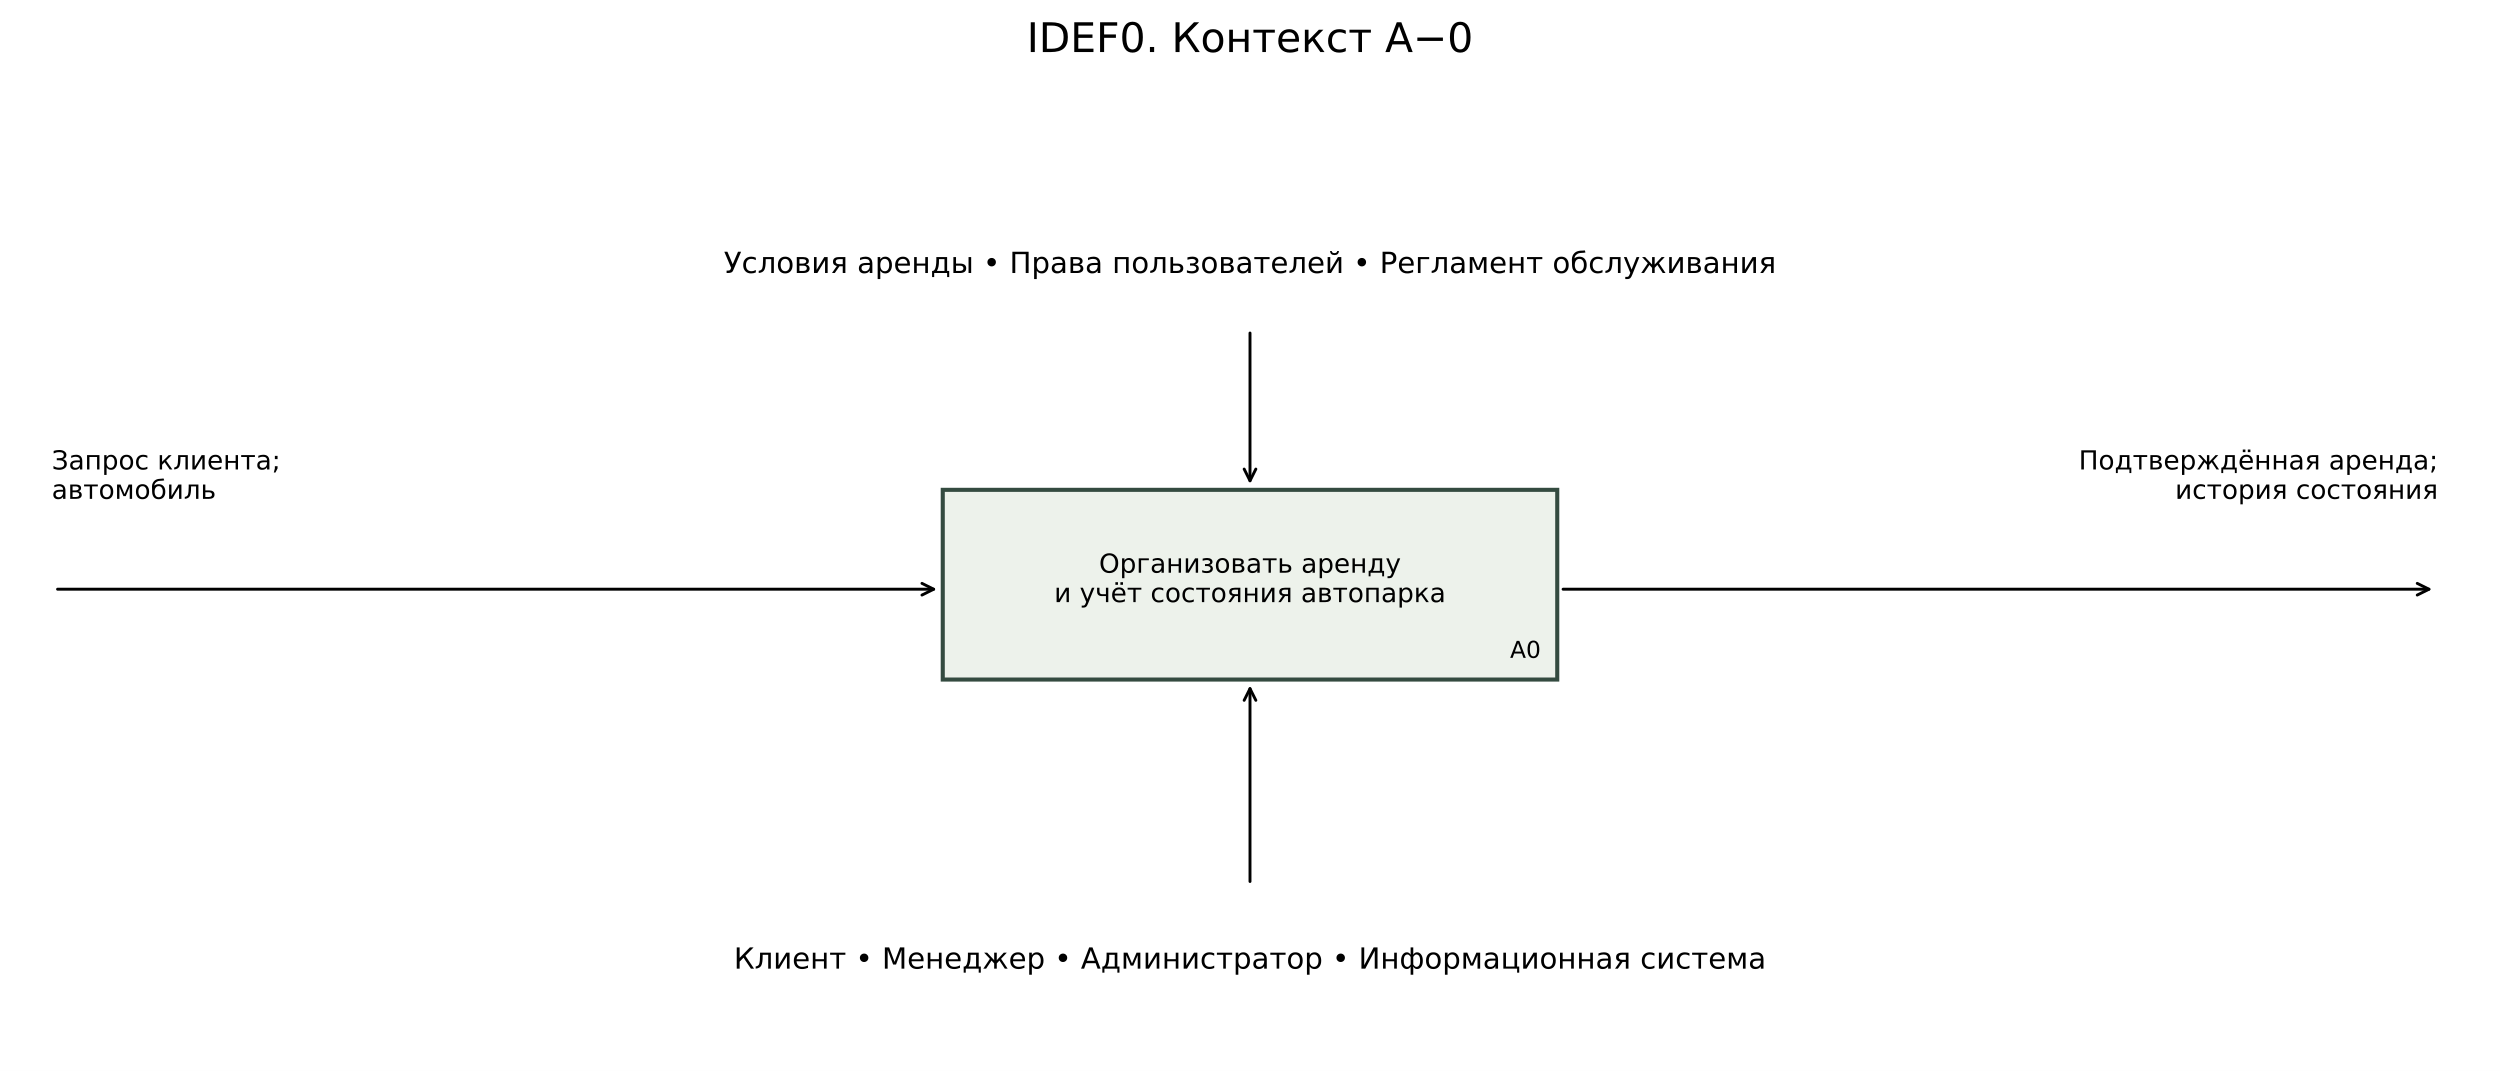
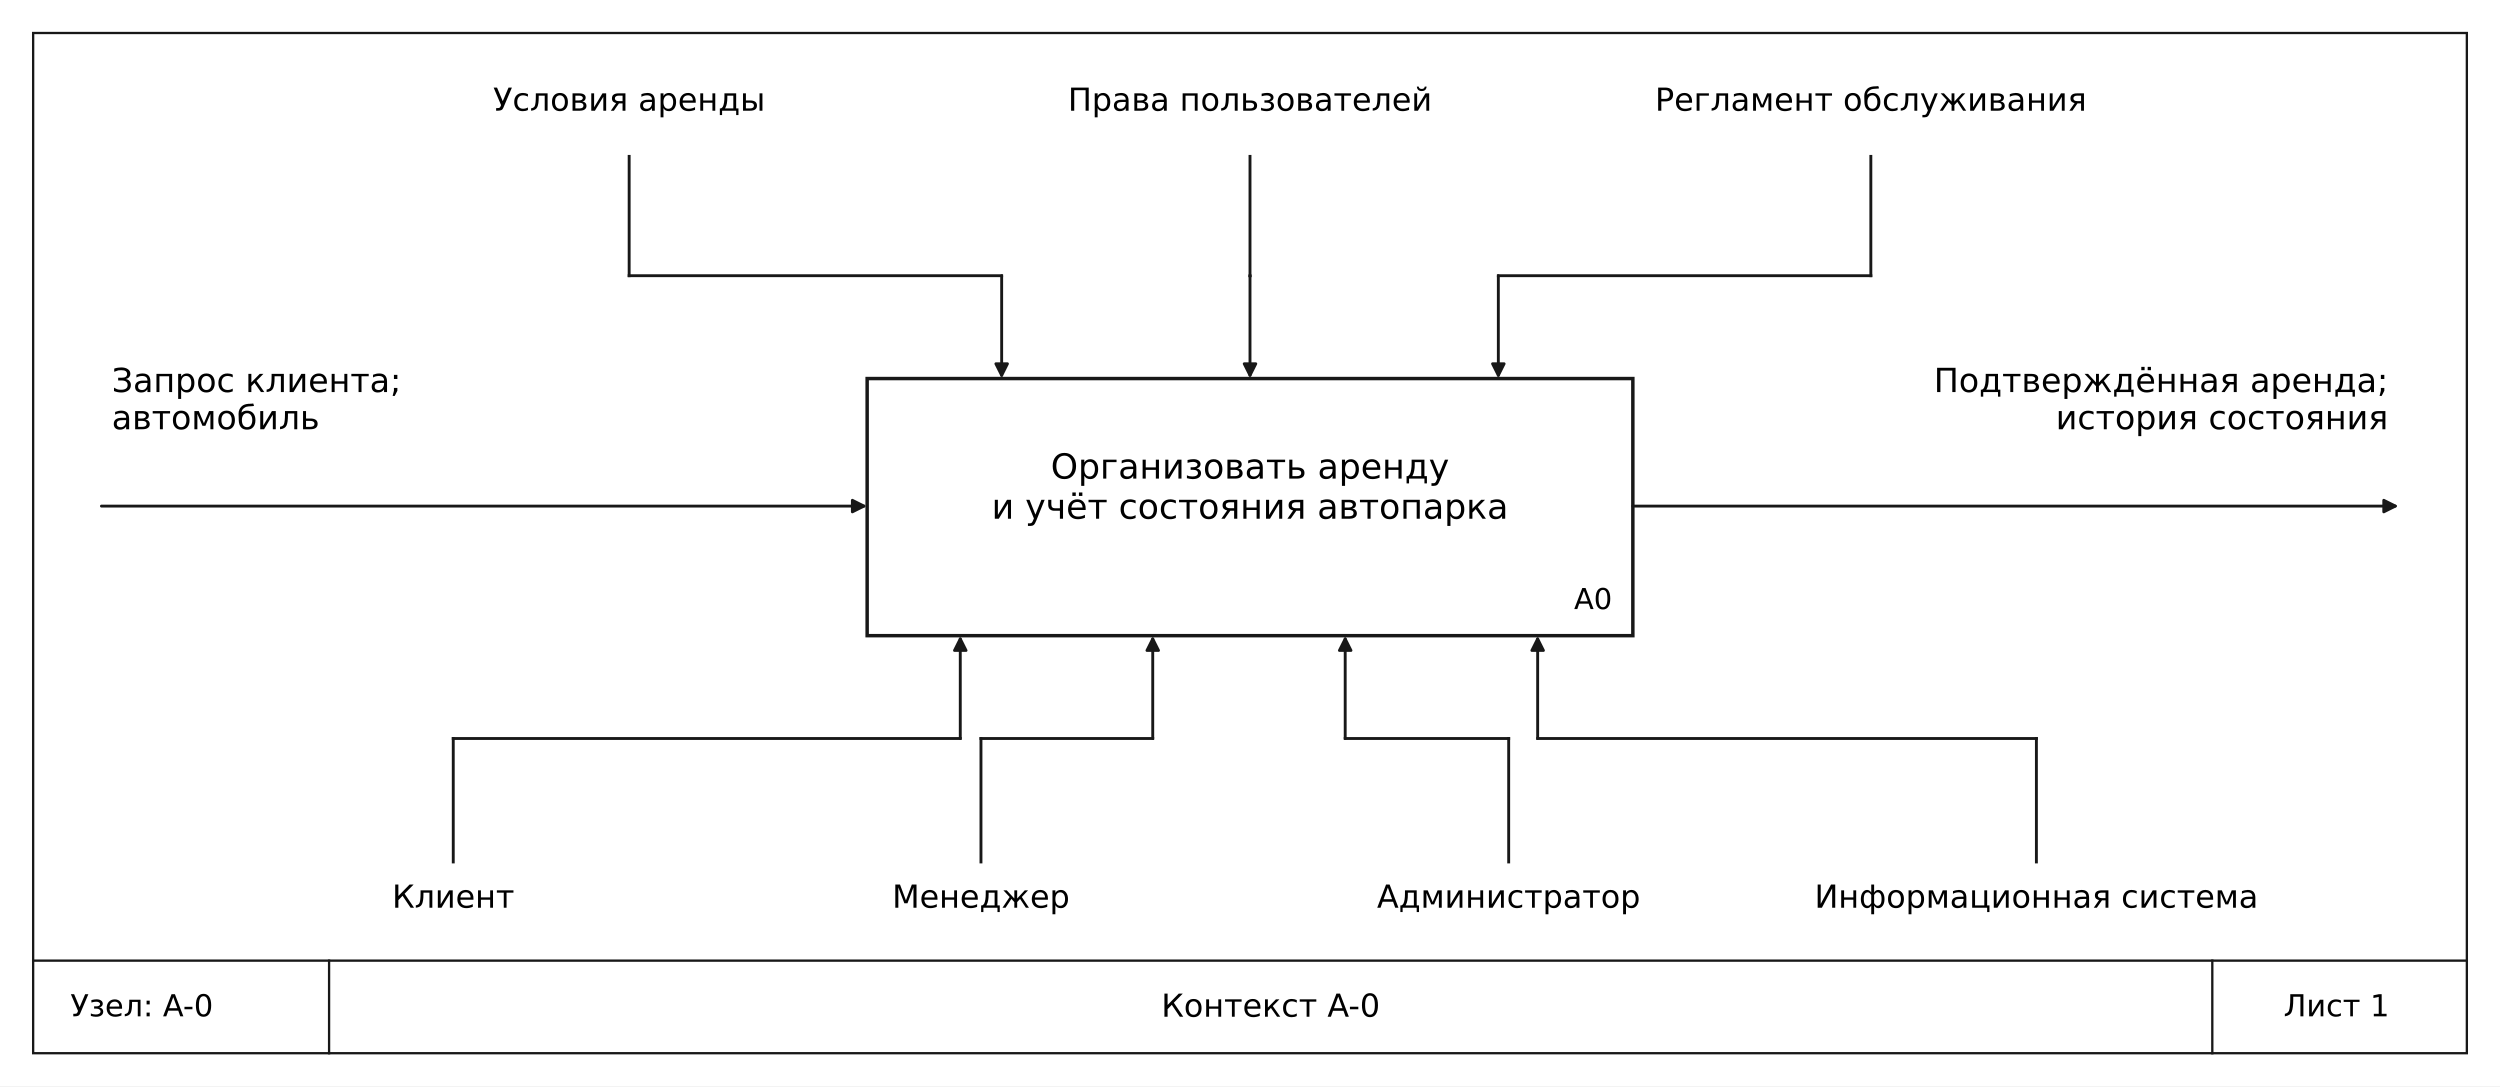
- <svg xmlns="http://www.w3.org/2000/svg" xmlns:xlink="http://www.w3.org/1999/xlink" width="856.8pt" height="367.038pt" viewBox="0 0 856.8 367.038" version="1.1">
+ <svg xmlns="http://www.w3.org/2000/svg" width="865.76pt" height="376.16pt" viewBox="0 0 865.76 376.16" version="1.1">
  <defs>
    <style type="text/css">*{stroke-linejoin: round; stroke-linecap: butt}</style>
  </defs>
  <g id="figure_1">
    <g id="patch_1">
-       <path d="M 0 367.038  L 856.8 367.038  L 856.8 0  L 0 0  z " style="fill: #ffffff" />
+       <path d="M -0 376.16 L 865.76 376.16 L 865.76 0 L -0 0 z " style="fill: #ffffff" />
    </g>
    <g id="axes_1">
      <g id="patch_2">
-         <path d="M 323.1 232.896  L 533.7 232.896  L 533.7 167.876  L 323.1 167.876  z " clip-path="url(#p35bc0da11d)" style="fill: #edf2eb; stroke: #344b40; stroke-width: 1.4; stroke-linejoin: miter" />
+         <path d="M 11.48 364.732 L 854.28 364.732 L 854.28 11.428 L 11.48 11.428 L 11.48 364.732 z " clip-path="url(#pc94cb525b2)" style="fill: none; stroke: #181818; stroke-width: 0.8; stroke-linejoin: miter" />
+       </g>
+       <g id="patch_3">
+         <path d="M 300.297 220.134 L 565.463 220.134 L 565.463 131.095 L 300.297 131.095 z " clip-path="url(#pc94cb525b2)" style="fill: #ffffff; stroke: #181818; stroke-width: 1.2; stroke-linejoin: miter" />
+       </g>
+       <g id="patch_4">
+         <path d="M 35.13 175.258 Q 167.713 175.258 299.179 175.258 " clip-path="url(#pc94cb525b2)" style="fill: none; stroke: #181818; stroke-linecap: round" />
+         <path d="M 295.179 173.258 L 299.179 175.258 L 295.179 177.258 z " clip-path="url(#pc94cb525b2)" style="fill: #181818; stroke: #181818; stroke-linecap: round" />
+       </g>
+       <g id="patch_5">
+         <path d="M 565.463 175.258 Q 698.047 175.258 829.512 175.258 " clip-path="url(#pc94cb525b2)" style="fill: none; stroke: #181818; stroke-linecap: round" />
+         <path d="M 825.512 173.258 L 829.512 175.258 L 825.512 177.258 z " clip-path="url(#pc94cb525b2)" style="fill: #181818; stroke: #181818; stroke-linecap: round" />
+       </g>
+       <g id="patch_6">
+         <path d="M 346.88 95.48 Q 346.88 113.288 346.88 129.977 " clip-path="url(#pc94cb525b2)" style="fill: none; stroke: #181818; stroke-linecap: round" />
+         <path d="M 348.88 125.977 L 346.88 129.977 L 344.88 125.977 z " clip-path="url(#pc94cb525b2)" style="fill: #181818; stroke: #181818; stroke-linecap: round" />
+       </g>
+       <g id="patch_7">
+         <path d="M 432.88 95.48 Q 432.88 113.288 432.88 129.977 " clip-path="url(#pc94cb525b2)" style="fill: none; stroke: #181818; stroke-linecap: round" />
+         <path d="M 434.88 125.977 L 432.88 129.977 L 430.88 125.977 z " clip-path="url(#pc94cb525b2)" style="fill: #181818; stroke: #181818; stroke-linecap: round" />
+       </g>
+       <g id="patch_8">
+         <path d="M 518.88 95.48 Q 518.88 113.288 518.88 129.977 " clip-path="url(#pc94cb525b2)" style="fill: none; stroke: #181818; stroke-linecap: round" />
+         <path d="M 520.88 125.977 L 518.88 129.977 L 516.88 125.977 z " clip-path="url(#pc94cb525b2)" style="fill: #181818; stroke: #181818; stroke-linecap: round" />
+       </g>
+       <g id="patch_9">
+         <path d="M 332.547 255.749 Q 332.547 237.942 332.547 221.252 " clip-path="url(#pc94cb525b2)" style="fill: none; stroke: #181818; stroke-linecap: round" />
+         <path d="M 330.547 225.252 L 332.547 221.252 L 334.547 225.252 z " clip-path="url(#pc94cb525b2)" style="fill: #181818; stroke: #181818; stroke-linecap: round" />
+       </g>
+       <g id="patch_10">
+         <path d="M 399.197 255.749 Q 399.197 237.942 399.197 221.252 " clip-path="url(#pc94cb525b2)" style="fill: none; stroke: #181818; stroke-linecap: round" />
+         <path d="M 397.197 225.252 L 399.197 221.252 L 401.197 225.252 z " clip-path="url(#pc94cb525b2)" style="fill: #181818; stroke: #181818; stroke-linecap: round" />
+       </g>
+       <g id="patch_11">
+         <path d="M 465.847 255.749 Q 465.847 237.942 465.847 221.252 " clip-path="url(#pc94cb525b2)" style="fill: none; stroke: #181818; stroke-linecap: round" />
+         <path d="M 463.847 225.252 L 465.847 221.252 L 467.847 225.252 z " clip-path="url(#pc94cb525b2)" style="fill: #181818; stroke: #181818; stroke-linecap: round" />
+       </g>
+       <g id="patch_12">
+         <path d="M 532.497 255.749 Q 532.497 237.942 532.497 221.252 " clip-path="url(#pc94cb525b2)" style="fill: none; stroke: #181818; stroke-linecap: round" />
+         <path d="M 530.497 225.252 L 532.497 221.252 L 534.497 225.252 z " clip-path="url(#pc94cb525b2)" style="fill: #181818; stroke: #181818; stroke-linecap: round" />
+       </g>
+       <g id="line2d_1">
+         <path d="M 11.48 332.678 L 854.28 332.678 " clip-path="url(#pc94cb525b2)" style="fill: none; stroke: #181818; stroke-width: 0.8; stroke-linecap: square" />
+       </g>
+       <g id="line2d_2">
+         <path d="M 113.963 364.732 L 113.963 332.678 " clip-path="url(#pc94cb525b2)" style="fill: none; stroke: #181818; stroke-width: 0.8; stroke-linecap: square" />
+       </g>
+       <g id="line2d_3">
+         <path d="M 766.13 364.732 L 766.13 332.678 " clip-path="url(#pc94cb525b2)" style="fill: none; stroke: #181818; stroke-width: 0.8; stroke-linecap: square" />
+       </g>
+       <g id="line2d_4">
+         <path d="M 217.88 54.166 L 217.88 95.48 " clip-path="url(#pc94cb525b2)" style="fill: none; stroke: #181818; stroke-linecap: square" />
+       </g>
+       <g id="line2d_5">
+         <path d="M 217.88 95.48 L 346.88 95.48 " clip-path="url(#pc94cb525b2)" style="fill: none; stroke: #181818; stroke-linecap: square" />
+       </g>
+       <g id="line2d_6">
+         <path d="M 432.88 54.166 L 432.88 95.48 " clip-path="url(#pc94cb525b2)" style="fill: none; stroke: #181818; stroke-linecap: square" />
+       </g>
+       <g id="line2d_7">
+         <path d="M 432.88 95.48 L 432.88 95.48 " clip-path="url(#pc94cb525b2)" style="fill: none; stroke: #181818; stroke-linecap: square" />
+       </g>
+       <g id="line2d_8">
+         <path d="M 647.88 54.166 L 647.88 95.48 " clip-path="url(#pc94cb525b2)" style="fill: none; stroke: #181818; stroke-linecap: square" />
+       </g>
+       <g id="line2d_9">
+         <path d="M 647.88 95.48 L 518.88 95.48 " clip-path="url(#pc94cb525b2)" style="fill: none; stroke: #181818; stroke-linecap: square" />
+       </g>
+       <g id="line2d_10">
+         <path d="M 156.963 298.488 L 156.963 255.749 " clip-path="url(#pc94cb525b2)" style="fill: none; stroke: #181818; stroke-linecap: square" />
+       </g>
+       <g id="line2d_11">
+         <path d="M 156.963 255.749 L 332.547 255.749 " clip-path="url(#pc94cb525b2)" style="fill: none; stroke: #181818; stroke-linecap: square" />
+       </g>
+       <g id="line2d_12">
+         <path d="M 339.713 298.488 L 339.713 255.749 " clip-path="url(#pc94cb525b2)" style="fill: none; stroke: #181818; stroke-linecap: square" />
+       </g>
+       <g id="line2d_13">
+         <path d="M 339.713 255.749 L 399.197 255.749 " clip-path="url(#pc94cb525b2)" style="fill: none; stroke: #181818; stroke-linecap: square" />
+       </g>
+       <g id="line2d_14">
+         <path d="M 522.463 298.488 L 522.463 255.749 " clip-path="url(#pc94cb525b2)" style="fill: none; stroke: #181818; stroke-linecap: square" />
+       </g>
+       <g id="line2d_15">
+         <path d="M 522.463 255.749 L 465.847 255.749 " clip-path="url(#pc94cb525b2)" style="fill: none; stroke: #181818; stroke-linecap: square" />
+       </g>
+       <g id="line2d_16">
+         <path d="M 705.213 298.488 L 705.213 255.749 " clip-path="url(#pc94cb525b2)" style="fill: none; stroke: #181818; stroke-linecap: square" />
+       </g>
+       <g id="line2d_17">
+         <path d="M 705.213 255.749 L 532.497 255.749 " clip-path="url(#pc94cb525b2)" style="fill: none; stroke: #181818; stroke-linecap: square" />
      </g>
      <g id="text_1">
-         <g transform="translate(376.6528 196.2822) scale(0.09 -0.09)">
-           <defs>
-             <path id="DejaVuSans-41e" d="M 2522 4238  Q 1834 4238 1429 3725  Q 1025 3213 1025 2328  Q 1025 1447 1429 934  Q 1834 422 2522 422  Q 3209 422 3611 934  Q 4013 1447 4013 2328  Q 4013 3213 3611 3725  Q 3209 4238 2522 4238  z M 2522 4750  Q 3503 4750 4090 4092  Q 4678 3434 4678 2328  Q 4678 1225 4090 567  Q 3503 -91 2522 -91  Q 1538 -91 948 565  Q 359 1222 359 2328  Q 359 3434 948 4092  Q 1538 4750 2522 4750  z " transform="scale(0.015625)" />
-             <path id="DejaVuSans-440" d="M 1159 525  L 1159 -1331  L 581 -1331  L 581 3500  L 1159 3500  L 1159 2969  Q 1341 3281 1617 3432  Q 1894 3584 2278 3584  Q 2916 3584 3314 3078  Q 3713 2572 3713 1747  Q 3713 922 3314 415  Q 2916 -91 2278 -91  Q 1894 -91 1617 61  Q 1341 213 1159 525  z M 3116 1747  Q 3116 2381 2855 2742  Q 2594 3103 2138 3103  Q 1681 3103 1420 2742  Q 1159 2381 1159 1747  Q 1159 1113 1420 752  Q 1681 391 2138 391  Q 2594 391 2855 752  Q 3116 1113 3116 1747  z " transform="scale(0.015625)" />
-             <path id="DejaVuSans-433" d="M 581 0  L 581 3500  L 3050 3500  L 3050 3041  L 1159 3041  L 1159 0  L 581 0  z " transform="scale(0.015625)" />
-             <path id="DejaVuSans-430" d="M 2194 1759  Q 1497 1759 1228 1600  Q 959 1441 959 1056  Q 959 750 1161 570  Q 1363 391 1709 391  Q 2188 391 2477 730  Q 2766 1069 2766 1631  L 2766 1759  L 2194 1759  z M 3341 1997  L 3341 0  L 2766 0  L 2766 531  Q 2569 213 2275 61  Q 1981 -91 1556 -91  Q 1019 -91 701 211  Q 384 513 384 1019  Q 384 1609 779 1909  Q 1175 2209 1959 2209  L 2766 2209  L 2766 2266  Q 2766 2663 2505 2880  Q 2244 3097 1772 3097  Q 1472 3097 1187 3025  Q 903 2953 641 2809  L 641 3341  Q 956 3463 1253 3523  Q 1550 3584 1831 3584  Q 2591 3584 2966 3190  Q 3341 2797 3341 1997  z " transform="scale(0.015625)" />
-             <path id="DejaVuSans-43d" d="M 581 3500  L 1159 3500  L 1159 2072  L 3025 2072  L 3025 3500  L 3603 3500  L 3603 0  L 3025 0  L 3025 1613  L 1159 1613  L 1159 0  L 581 0  L 581 3500  z " transform="scale(0.015625)" />
-             <path id="DejaVuSans-438" d="M 3578 3500  L 3578 0  L 3006 0  L 3006 2809  L 1319 0  L 581 0  L 581 3500  L 1153 3500  L 1153 697  L 2838 3500  L 3578 3500  z " transform="scale(0.015625)" />
-             <path id="DejaVuSans-437" d="M 2206 1888  Q 2594 1813 2809 1584  Q 3025 1356 3025 1019  Q 3025 478 2622 193  Q 2219 -91 1475 -91  Q 1225 -91 961 -47  Q 697 -3 416 84  L 416 619  Q 638 503 903 445  Q 1169 388 1459 388  Q 1931 388 2195 563  Q 2459 738 2459 1019  Q 2459 1294 2225 1461  Q 1991 1628 1563 1628  L 1100 1628  L 1100 2103  L 1584 2103  Q 1947 2103 2158 2242  Q 2369 2381 2369 2600  Q 2369 2800 2151 2944  Q 1934 3088 1563 3088  Q 1341 3088 1089 3047  Q 838 3006 534 2916  L 534 3438  Q 841 3513 1106 3550  Q 1372 3588 1609 3588  Q 2222 3588 2576 3342  Q 2931 3097 2931 2656  Q 2931 2366 2743 2164  Q 2556 1963 2206 1888  z " transform="scale(0.015625)" />
-             <path id="DejaVuSans-43e" d="M 1959 3097  Q 1497 3097 1228 2736  Q 959 2375 959 1747  Q 959 1119 1226 758  Q 1494 397 1959 397  Q 2419 397 2687 759  Q 2956 1122 2956 1747  Q 2956 2369 2687 2733  Q 2419 3097 1959 3097  z M 1959 3584  Q 2709 3584 3137 3096  Q 3566 2609 3566 1747  Q 3566 888 3137 398  Q 2709 -91 1959 -91  Q 1206 -91 779 398  Q 353 888 353 1747  Q 353 2609 779 3096  Q 1206 3584 1959 3584  z " transform="scale(0.015625)" />
-             <path id="DejaVuSans-432" d="M 1156 1613  L 1156 459  L 1975 459  Q 2369 459 2575 607  Q 2781 756 2781 1038  Q 2781 1319 2575 1466  Q 2369 1613 1975 1613  L 1156 1613  z M 1156 3041  L 1156 2072  L 1913 2072  Q 2238 2072 2444 2201  Q 2650 2331 2650 2563  Q 2650 2794 2444 2917  Q 2238 3041 1913 3041  L 1156 3041  z M 581 3500  L 1950 3500  Q 2566 3500 2897 3275  Q 3228 3050 3228 2634  Q 3228 2313 3059 2123  Q 2891 1934 2559 1888  Q 2956 1813 3175 1575  Q 3394 1338 3394 981  Q 3394 513 3033 256  Q 2672 0 2003 0  L 581 0  L 581 3500  z " transform="scale(0.015625)" />
-             <path id="DejaVuSans-442" d="M 188 3500  L 3541 3500  L 3541 3041  L 2147 3041  L 2147 0  L 1581 0  L 1581 3041  L 188 3041  L 188 3500  z " transform="scale(0.015625)" />
-             <path id="DejaVuSans-44c" d="M 2781 1038  Q 2781 1319 2576 1466  Q 2372 1613 1978 1613  L 1159 1613  L 1159 459  L 1978 459  Q 2372 459 2576 607  Q 2781 756 2781 1038  z M 581 3500  L 1159 3500  L 1159 2072  L 2003 2072  Q 2672 2072 3033 1817  Q 3394 1563 3394 1038  Q 3394 513 3033 256  Q 2672 0 2003 0  L 581 0  L 581 3500  z " transform="scale(0.015625)" />
-             <path id="DejaVuSans-20" transform="scale(0.015625)" />
-             <path id="DejaVuSans-435" d="M 3597 1894  L 3597 1613  L 953 1613  Q 991 1019 1311 708  Q 1631 397 2203 397  Q 2534 397 2845 478  Q 3156 559 3463 722  L 3463 178  Q 3153 47 2828 -22  Q 2503 -91 2169 -91  Q 1331 -91 842 396  Q 353 884 353 1716  Q 353 2575 817 3079  Q 1281 3584 2069 3584  Q 2775 3584 3186 3129  Q 3597 2675 3597 1894  z M 3022 2063  Q 3016 2534 2758 2815  Q 2500 3097 2075 3097  Q 1594 3097 1305 2825  Q 1016 2553 972 2059  L 3022 2063  z " transform="scale(0.015625)" />
-             <path id="DejaVuSans-434" d="M 1384 459  L 3053 459  L 3053 3041  L 1844 3041  L 1844 2603  Q 1844 1316 1475 628  L 1384 459  z M 550 459  Q 834 584 959 850  Q 1266 1509 1266 2838  L 1266 3500  L 3631 3500  L 3631 459  L 4091 459  L 4091 -884  L 3631 -884  L 3631 0  L 794 0  L 794 -884  L 334 -884  L 334 459  L 550 459  z " transform="scale(0.015625)" />
-             <path id="DejaVuSans-443" d="M 2059 -325  Q 1816 -950 1584 -1140  Q 1353 -1331 966 -1331  L 506 -1331  L 506 -850  L 844 -850  Q 1081 -850 1212 -737  Q 1344 -625 1503 -206  L 1606 56  L 191 3500  L 800 3500  L 1894 763  L 2988 3500  L 3597 3500  L 2059 -325  z " transform="scale(0.015625)" />
-           </defs>
-           <use xlink:href="#DejaVuSans-41e" />
-           <use xlink:href="#DejaVuSans-440" transform="translate(78.71094 0)" />
-           <use xlink:href="#DejaVuSans-433" transform="translate(142.1875 0)" />
-           <use xlink:href="#DejaVuSans-430" transform="translate(194.7266 0)" />
-           <use xlink:href="#DejaVuSans-43d" transform="translate(256.0059 0)" />
-           <use xlink:href="#DejaVuSans-438" transform="translate(321.3867 0)" />
-           <use xlink:href="#DejaVuSans-437" transform="translate(386.377 0)" />
-           <use xlink:href="#DejaVuSans-43e" transform="translate(439.5508 0)" />
-           <use xlink:href="#DejaVuSans-432" transform="translate(500.7324 0)" />
-           <use xlink:href="#DejaVuSans-430" transform="translate(559.668 0)" />
-           <use xlink:href="#DejaVuSans-442" transform="translate(620.9473 0)" />
-           <use xlink:href="#DejaVuSans-44c" transform="translate(679.1992 0)" />
-           <use xlink:href="#DejaVuSans-20" transform="translate(738.1348 0)" />
-           <use xlink:href="#DejaVuSans-430" transform="translate(769.9219 0)" />
-           <use xlink:href="#DejaVuSans-440" transform="translate(831.2012 0)" />
-           <use xlink:href="#DejaVuSans-435" transform="translate(894.6777 0)" />
-           <use xlink:href="#DejaVuSans-43d" transform="translate(956.2012 0)" />
-           <use xlink:href="#DejaVuSans-434" transform="translate(1021.582 0)" />
-           <use xlink:href="#DejaVuSans-443" transform="translate(1090.723 0)" />
-         </g>
-         <g transform="translate(361.2994 206.3603) scale(0.09 -0.09)">
-           <defs>
-             <path id="DejaVuSans-447" d="M 2625 0  L 2625 1472  L 1553 1472  Q 1075 1472 756 1769  Q 469 2038 469 2613  L 469 3500  L 1044 3500  L 1044 2666  Q 1044 2300 1206 2116  Q 1372 1931 1697 1931  L 2625 1931  L 2625 3500  L 3200 3500  L 3200 0  L 2625 0  z " transform="scale(0.015625)" />
-             <path id="DejaVuSans-451" d="M 3597 1894  L 3597 1613  L 953 1613  Q 991 1019 1311 708  Q 1631 397 2203 397  Q 2534 397 2845 478  Q 3156 559 3463 722  L 3463 178  Q 3153 47 2828 -22  Q 2503 -91 2169 -91  Q 1331 -91 842 396  Q 353 884 353 1716  Q 353 2575 817 3079  Q 1281 3584 2069 3584  Q 2775 3584 3186 3129  Q 3597 2675 3597 1894  z M 3022 2063  Q 3016 2534 2758 2815  Q 2500 3097 2075 3097  Q 1594 3097 1305 2825  Q 1016 2553 972 2059  L 3022 2063  z M 2366 4850  L 3000 4850  L 3000 4219  L 2366 4219  L 2366 4850  z M 1144 4850  L 1778 4850  L 1778 4219  L 1144 4219  L 1144 4850  z " transform="scale(0.015625)" />
-             <path id="DejaVuSans-441" d="M 3122 3366  L 3122 2828  Q 2878 2963 2633 3030  Q 2388 3097 2138 3097  Q 1578 3097 1268 2742  Q 959 2388 959 1747  Q 959 1106 1268 751  Q 1578 397 2138 397  Q 2388 397 2633 464  Q 2878 531 3122 666  L 3122 134  Q 2881 22 2623 -34  Q 2366 -91 2075 -91  Q 1284 -91 818 406  Q 353 903 353 1747  Q 353 2603 823 3093  Q 1294 3584 2113 3584  Q 2378 3584 2631 3529  Q 2884 3475 3122 3366  z " transform="scale(0.015625)" />
-             <path id="DejaVuSans-44f" d="M 1181 2491  Q 1181 2231 1381 2084  Q 1581 1938 1953 1938  L 2728 1938  L 2728 3041  L 1953 3041  Q 1581 3041 1381 2897  Q 1181 2753 1181 2491  z M 363 0  L 1431 1534  Q 1069 1616 828 1830  Q 588 2044 588 2491  Q 588 2997 923 3248  Q 1259 3500 1938 3500  L 3306 3500  L 3306 0  L 2728 0  L 2728 1478  L 2013 1478  L 981 0  L 363 0  z " transform="scale(0.015625)" />
-             <path id="DejaVuSans-43f" d="M 3603 3500  L 3603 0  L 3025 0  L 3025 3041  L 1159 3041  L 1159 0  L 581 0  L 581 3500  L 3603 3500  z " transform="scale(0.015625)" />
-             <path id="DejaVuSans-43a" d="M 581 3500  L 1153 3500  L 1153 1856  L 2775 3500  L 3481 3500  L 2144 2147  L 3653 0  L 3009 0  L 1769 1766  L 1153 1141  L 1153 0  L 581 0  L 581 3500  z " transform="scale(0.015625)" />
-           </defs>
-           <use xlink:href="#DejaVuSans-438" />
-           <use xlink:href="#DejaVuSans-20" transform="translate(64.99023 0)" />
-           <use xlink:href="#DejaVuSans-443" transform="translate(96.77734 0)" />
-           <use xlink:href="#DejaVuSans-447" transform="translate(155.957 0)" />
-           <use xlink:href="#DejaVuSans-451" transform="translate(215.0391 0)" />
-           <use xlink:href="#DejaVuSans-442" transform="translate(276.5625 0)" />
-           <use xlink:href="#DejaVuSans-20" transform="translate(334.8145 0)" />
-           <use xlink:href="#DejaVuSans-441" transform="translate(366.6016 0)" />
-           <use xlink:href="#DejaVuSans-43e" transform="translate(421.582 0)" />
-           <use xlink:href="#DejaVuSans-441" transform="translate(482.7637 0)" />
-           <use xlink:href="#DejaVuSans-442" transform="translate(537.7441 0)" />
-           <use xlink:href="#DejaVuSans-43e" transform="translate(595.9961 0)" />
-           <use xlink:href="#DejaVuSans-44f" transform="translate(657.1777 0)" />
-           <use xlink:href="#DejaVuSans-43d" transform="translate(717.334 0)" />
-           <use xlink:href="#DejaVuSans-438" transform="translate(782.7148 0)" />
-           <use xlink:href="#DejaVuSans-44f" transform="translate(847.7051 0)" />
-           <use xlink:href="#DejaVuSans-20" transform="translate(907.8613 0)" />
-           <use xlink:href="#DejaVuSans-430" transform="translate(939.6484 0)" />
-           <use xlink:href="#DejaVuSans-432" transform="translate(1000.928 0)" />
-           <use xlink:href="#DejaVuSans-442" transform="translate(1059.863 0)" />
-           <use xlink:href="#DejaVuSans-43e" transform="translate(1118.115 0)" />
-           <use xlink:href="#DejaVuSans-43f" transform="translate(1179.297 0)" />
-           <use xlink:href="#DejaVuSans-430" transform="translate(1244.678 0)" />
-           <use xlink:href="#DejaVuSans-440" transform="translate(1305.957 0)" />
-           <use xlink:href="#DejaVuSans-43a" transform="translate(1369.434 0)" />
-           <use xlink:href="#DejaVuSans-430" transform="translate(1429.834 0)" />
-         </g>
+         <text style="font-size: 10.5px; font-family: 'DejaVu Sans'; text-anchor: start" x="24.38" y="351.959" transform="rotate(-0 24.38 351.9589)">Узел: A-0</text>
      </g>
      <g id="text_2">
-         <g transform="translate(517.5215 225.4647) scale(0.08 -0.08)">
-           <defs>
-             <path id="DejaVuSans-41" d="M 2188 4044  L 1331 1722  L 3047 1722  L 2188 4044  z M 1831 4666  L 2547 4666  L 4325 0  L 3669 0  L 3244 1197  L 1141 1197  L 716 0  L 50 0  L 1831 4666  z " transform="scale(0.015625)" />
-             <path id="DejaVuSans-30" d="M 2034 4250  Q 1547 4250 1301 3770  Q 1056 3291 1056 2328  Q 1056 1369 1301 889  Q 1547 409 2034 409  Q 2525 409 2770 889  Q 3016 1369 3016 2328  Q 3016 3291 2770 3770  Q 2525 4250 2034 4250  z M 2034 4750  Q 2819 4750 3233 4129  Q 3647 3509 3647 2328  Q 3647 1150 3233 529  Q 2819 -91 2034 -91  Q 1250 -91 836 529  Q 422 1150 422 2328  Q 422 3509 836 4129  Q 1250 4750 2034 4750  z " transform="scale(0.015625)" />
-           </defs>
-           <use xlink:href="#DejaVuSans-41" />
-           <use xlink:href="#DejaVuSans-30" transform="translate(68.4082 0)" />
-         </g>
-       </g>
-       <g id="patch_3">
-         <path d="M 19.729 201.934  Q 170.412 201.934 319.978 201.934  " style="fill: none; stroke: #000000; stroke-linecap: round" />
-         <path d="M 315.978 199.934  L 319.978 201.934  L 315.978 203.934  " style="fill: none; stroke: #000000; stroke-linecap: round" />
+         <text style="font-size: 11px; font-family: 'DejaVu Sans'; text-anchor: middle" x="440.047" y="352.097" transform="rotate(-0 440.0467 352.0969)">Контекст A-0</text>
      </g>
      <g id="text_3">
-         <g transform="translate(17.73 160.8944) scale(0.09 -0.09)">
-           <defs>
-             <path id="DejaVuSans-417" d="M 1828 4750  Q 2597 4750 3084 4423  Q 3572 4097 3572 3541  Q 3572 3153 3350 2886  Q 3128 2619 2719 2516  Q 3172 2419 3426 2112  Q 3681 1806 3681 1356  Q 3681 638 3126 273  Q 2572 -91 1828 -91  Q 1447 -91 1003 12  Q 559 116 422 203  L 422 853  Q 900 575 1164 508  Q 1428 441 1816 441  Q 2403 441 2728 666  Q 3053 891 3053 1356  Q 3053 1769 2764 2001  Q 2475 2234 1866 2234  L 1228 2234  L 1228 2753  L 1891 2753  Q 2450 2753 2697 2939  Q 2944 3125 2944 3475  Q 2944 3834 2689 4026  Q 2434 4219 1816 4219  Q 1397 4219 1253 4181  Q 1109 4144 469 3903  L 469 4519  Q 822 4644 1190 4697  Q 1559 4750 1828 4750  z " transform="scale(0.015625)" />
-             <path id="DejaVuSans-43b" d="M 238 0  L 238 478  Q 806 566 981 959  Q 1194 1513 1194 2928  L 1194 3500  L 3559 3500  L 3559 0  L 2984 0  L 2984 3041  L 1769 3041  L 1769 2694  Q 1769 1344 1494 738  Q 1200 91 238 0  z " transform="scale(0.015625)" />
-             <path id="DejaVuSans-3b" d="M 750 3309  L 1409 3309  L 1409 2516  L 750 2516  L 750 3309  z M 750 794  L 1409 794  L 1409 256  L 897 -744  L 494 -744  L 750 256  L 750 794  z " transform="scale(0.015625)" />
-           </defs>
-           <use xlink:href="#DejaVuSans-417" />
-           <use xlink:href="#DejaVuSans-430" transform="translate(64.11133 0)" />
-           <use xlink:href="#DejaVuSans-43f" transform="translate(125.3906 0)" />
-           <use xlink:href="#DejaVuSans-440" transform="translate(190.7715 0)" />
-           <use xlink:href="#DejaVuSans-43e" transform="translate(254.248 0)" />
-           <use xlink:href="#DejaVuSans-441" transform="translate(315.4297 0)" />
-           <use xlink:href="#DejaVuSans-20" transform="translate(370.4102 0)" />
-           <use xlink:href="#DejaVuSans-43a" transform="translate(402.1973 0)" />
-           <use xlink:href="#DejaVuSans-43b" transform="translate(462.5977 0)" />
-           <use xlink:href="#DejaVuSans-438" transform="translate(526.5137 0)" />
-           <use xlink:href="#DejaVuSans-435" transform="translate(591.5039 0)" />
-           <use xlink:href="#DejaVuSans-43d" transform="translate(653.0273 0)" />
-           <use xlink:href="#DejaVuSans-442" transform="translate(718.4082 0)" />
-           <use xlink:href="#DejaVuSans-430" transform="translate(776.6602 0)" />
-           <use xlink:href="#DejaVuSans-3b" transform="translate(837.9395 0)" />
-         </g>
-         <g transform="translate(17.73 170.9724) scale(0.09 -0.09)">
-           <defs>
-             <path id="DejaVuSans-43c" d="M 581 3500  L 1422 3500  L 2416 1156  L 3413 3500  L 4247 3500  L 4247 0  L 3669 0  L 3669 2950  L 2703 672  L 2128 672  L 1159 2950  L 1159 0  L 581 0  L 581 3500  z " transform="scale(0.015625)" />
-             <path id="DejaVuSans-431" d="M 1991 3584  Q 2741 3584 3169 3096  Q 3597 2609 3597 1747  Q 3597 888 3169 398  Q 2741 -91 1991 -91  Q 1238 -91 822 384  Q 406 859 384 1747  L 366 2463  Q 350 2834 350 2963  Q 350 3463 531 3831  Q 816 4409 1308 4659  Q 1800 4909 2625 4916  Q 3006 4919 3175 4972  L 3334 4516  Q 3181 4453 3041 4450  L 2259 4397  Q 1866 4369 1628 4231  Q 1006 3866 947 3388  L 925 3213  Q 1331 3584 1991 3584  z M 1991 3097  Q 1528 3097 1259 2736  Q 991 2375 991 1747  Q 991 1119 1258 758  Q 1525 397 1991 397  Q 2450 397 2719 759  Q 2988 1122 2988 1747  Q 2988 2369 2719 2733  Q 2450 3097 1991 3097  z " transform="scale(0.015625)" />
-           </defs>
-           <use xlink:href="#DejaVuSans-430" />
-           <use xlink:href="#DejaVuSans-432" transform="translate(61.2793 0)" />
-           <use xlink:href="#DejaVuSans-442" transform="translate(120.2148 0)" />
-           <use xlink:href="#DejaVuSans-43e" transform="translate(178.4668 0)" />
-           <use xlink:href="#DejaVuSans-43c" transform="translate(239.6484 0)" />
-           <use xlink:href="#DejaVuSans-43e" transform="translate(315.0879 0)" />
-           <use xlink:href="#DejaVuSans-431" transform="translate(376.2695 0)" />
-           <use xlink:href="#DejaVuSans-438" transform="translate(437.9395 0)" />
-           <use xlink:href="#DejaVuSans-43b" transform="translate(502.9297 0)" />
-           <use xlink:href="#DejaVuSans-44c" transform="translate(566.8457 0)" />
-         </g>
-       </g>
-       <g id="patch_4">
-         <path d="M 535.704 201.934  Q 684.632 201.934 832.442 201.934  " style="fill: none; stroke: #000000; stroke-linecap: round" />
-         <path d="M 828.442 199.934  L 832.442 201.934  L 828.442 203.934  " style="fill: none; stroke: #000000; stroke-linecap: round" />
+         <text style="font-size: 10.5px; font-family: 'DejaVu Sans'; text-anchor: middle" x="809.13" y="351.959" transform="rotate(-0 809.13 351.9589)">Лист 1</text>
      </g>
      <g id="text_4">
-         <g transform="translate(712.4175 160.8944) scale(0.09 -0.09)">
-           <defs>
-             <path id="DejaVuSans-41f" d="M 4184 4666  L 4184 0  L 3553 0  L 3553 4134  L 1259 4134  L 1259 0  L 628 0  L 628 4666  L 4184 4666  z " transform="scale(0.015625)" />
-             <path id="DejaVuSans-436" d="M 2597 3500  L 3169 3500  L 3169 1856  L 4697 3500  L 5366 3500  L 4109 2153  L 5547 0  L 4931 0  L 3753 1769  L 3169 1141  L 3169 0  L 2597 0  L 2597 1141  L 2013 1769  L 834 0  L 219 0  L 1656 2153  L 400 3500  L 1069 3500  L 2597 1856  L 2597 3500  z " transform="scale(0.015625)" />
-           </defs>
-           <use xlink:href="#DejaVuSans-41f" />
-           <use xlink:href="#DejaVuSans-43e" transform="translate(75.19531 0)" />
-           <use xlink:href="#DejaVuSans-434" transform="translate(136.377 0)" />
-           <use xlink:href="#DejaVuSans-442" transform="translate(205.5176 0)" />
-           <use xlink:href="#DejaVuSans-432" transform="translate(263.7695 0)" />
-           <use xlink:href="#DejaVuSans-435" transform="translate(322.7051 0)" />
-           <use xlink:href="#DejaVuSans-440" transform="translate(384.2285 0)" />
-           <use xlink:href="#DejaVuSans-436" transform="translate(447.7051 0)" />
-           <use xlink:href="#DejaVuSans-434" transform="translate(537.793 0)" />
-           <use xlink:href="#DejaVuSans-451" transform="translate(606.9336 0)" />
-           <use xlink:href="#DejaVuSans-43d" transform="translate(668.457 0)" />
-           <use xlink:href="#DejaVuSans-43d" transform="translate(733.8379 0)" />
-           <use xlink:href="#DejaVuSans-430" transform="translate(799.2188 0)" />
-           <use xlink:href="#DejaVuSans-44f" transform="translate(860.498 0)" />
-           <use xlink:href="#DejaVuSans-20" transform="translate(920.6543 0)" />
-           <use xlink:href="#DejaVuSans-430" transform="translate(952.4414 0)" />
-           <use xlink:href="#DejaVuSans-440" transform="translate(1013.721 0)" />
-           <use xlink:href="#DejaVuSans-435" transform="translate(1077.197 0)" />
-           <use xlink:href="#DejaVuSans-43d" transform="translate(1138.721 0)" />
-           <use xlink:href="#DejaVuSans-434" transform="translate(1204.102 0)" />
-           <use xlink:href="#DejaVuSans-430" transform="translate(1273.242 0)" />
-           <use xlink:href="#DejaVuSans-3b" transform="translate(1334.521 0)" />
-         </g>
-         <g transform="translate(745.463 170.9724) scale(0.09 -0.09)">
-           <use xlink:href="#DejaVuSans-438" />
-           <use xlink:href="#DejaVuSans-441" transform="translate(64.99023 0)" />
-           <use xlink:href="#DejaVuSans-442" transform="translate(119.9707 0)" />
-           <use xlink:href="#DejaVuSans-43e" transform="translate(178.2227 0)" />
-           <use xlink:href="#DejaVuSans-440" transform="translate(239.4043 0)" />
-           <use xlink:href="#DejaVuSans-438" transform="translate(302.8809 0)" />
-           <use xlink:href="#DejaVuSans-44f" transform="translate(367.8711 0)" />
-           <use xlink:href="#DejaVuSans-20" transform="translate(428.0273 0)" />
-           <use xlink:href="#DejaVuSans-441" transform="translate(459.8145 0)" />
-           <use xlink:href="#DejaVuSans-43e" transform="translate(514.7949 0)" />
-           <use xlink:href="#DejaVuSans-441" transform="translate(575.9766 0)" />
-           <use xlink:href="#DejaVuSans-442" transform="translate(630.957 0)" />
-           <use xlink:href="#DejaVuSans-43e" transform="translate(689.209 0)" />
-           <use xlink:href="#DejaVuSans-44f" transform="translate(750.3906 0)" />
-           <use xlink:href="#DejaVuSans-43d" transform="translate(810.5469 0)" />
-           <use xlink:href="#DejaVuSans-438" transform="translate(875.9277 0)" />
-           <use xlink:href="#DejaVuSans-44f" transform="translate(940.918 0)" />
-         </g>
+         <text style="font-size: 12px; font-family: 'DejaVu Sans'" transform="translate(363.8838 165.7465)">Организовать аренду</text>
+         <text style="font-size: 12px; font-family: 'DejaVu Sans'" transform="translate(343.4125 179.6398)">и учёт состояния автопарка</text>
      </g>
      <g id="text_5">
-         <g transform="translate(248.0672 93.56858) scale(0.1 -0.1)">
-           <defs>
-             <path id="DejaVuSans-423" d="M 2047 566  Q 1981 409 1881 291  Q 1634 0 850 0  L 609 0  L 609 531  L 806 531  Q 1178 531 1322 616  Q 1409 669 1466 800  L 1606 1131  L 109 4666  L 788 4666  L 1947 1928  L 3113 4666  L 3791 4666  L 2047 566  z " transform="scale(0.015625)" />
-             <path id="DejaVuSans-44b" d="M 3907 3500  L 4482 3500  L 4482 0  L 3907 0  L 3907 3500  z M 4195 3584  L 4195 3584  z M 2781 1038  Q 2781 1319 2576 1466  Q 2372 1613 1978 1613  L 1159 1613  L 1159 459  L 1978 459  Q 2372 459 2576 607  Q 2781 756 2781 1038  z M 581 3500  L 1159 3500  L 1159 2072  L 2003 2072  Q 2672 2072 3033 1817  Q 3394 1563 3394 1038  Q 3394 513 3033 256  Q 2672 0 2003 0  L 581 0  L 581 3500  z " transform="scale(0.015625)" />
-             <path id="DejaVuSans-2022" d="M 959 2381  Q 959 2769 1229 3036  Q 1500 3303 1894 3303  Q 2281 3303 2548 3036  Q 2816 2769 2816 2381  Q 2816 1991 2547 1722  Q 2278 1453 1888 1453  Q 1497 1453 1228 1722  Q 959 1991 959 2381  z " transform="scale(0.015625)" />
-             <path id="DejaVuSans-439" d="M 3578 3500  L 3578 0  L 3006 0  L 3006 2809  L 1319 0  L 581 0  L 581 3500  L 1153 3500  L 1153 697  L 2838 3500  L 3578 3500  z M 1102 4833  L 1471 4833  Q 1505 4599 1656 4481  Q 1808 4364 2080 4364  Q 2349 4364 2499 4480  Q 2649 4596 2689 4833  L 3058 4833  Q 3027 4386 2780 4161  Q 2533 3936 2080 3936  Q 1627 3936 1380 4161  Q 1133 4386 1102 4833  z " transform="scale(0.015625)" />
-             <path id="DejaVuSans-420" d="M 1259 4147  L 1259 2394  L 2053 2394  Q 2494 2394 2734 2622  Q 2975 2850 2975 3272  Q 2975 3691 2734 3919  Q 2494 4147 2053 4147  L 1259 4147  z M 628 4666  L 2053 4666  Q 2838 4666 3239 4311  Q 3641 3956 3641 3272  Q 3641 2581 3239 2228  Q 2838 1875 2053 1875  L 1259 1875  L 1259 0  L 628 0  L 628 4666  z " transform="scale(0.015625)" />
-           </defs>
-           <use xlink:href="#DejaVuSans-423" />
-           <use xlink:href="#DejaVuSans-441" transform="translate(60.9375 0)" />
-           <use xlink:href="#DejaVuSans-43b" transform="translate(115.918 0)" />
-           <use xlink:href="#DejaVuSans-43e" transform="translate(179.834 0)" />
-           <use xlink:href="#DejaVuSans-432" transform="translate(241.0156 0)" />
-           <use xlink:href="#DejaVuSans-438" transform="translate(299.9512 0)" />
-           <use xlink:href="#DejaVuSans-44f" transform="translate(364.9414 0)" />
-           <use xlink:href="#DejaVuSans-20" transform="translate(425.0977 0)" />
-           <use xlink:href="#DejaVuSans-430" transform="translate(456.8848 0)" />
-           <use xlink:href="#DejaVuSans-440" transform="translate(518.1641 0)" />
-           <use xlink:href="#DejaVuSans-435" transform="translate(581.6406 0)" />
-           <use xlink:href="#DejaVuSans-43d" transform="translate(643.1641 0)" />
-           <use xlink:href="#DejaVuSans-434" transform="translate(708.5449 0)" />
-           <use xlink:href="#DejaVuSans-44b" transform="translate(777.6855 0)" />
-           <use xlink:href="#DejaVuSans-20" transform="translate(856.6406 0)" />
-           <use xlink:href="#DejaVuSans-2022" transform="translate(888.4277 0)" />
-           <use xlink:href="#DejaVuSans-20" transform="translate(947.4121 0)" />
-           <use xlink:href="#DejaVuSans-41f" transform="translate(979.1992 0)" />
-           <use xlink:href="#DejaVuSans-440" transform="translate(1054.395 0)" />
-           <use xlink:href="#DejaVuSans-430" transform="translate(1117.871 0)" />
-           <use xlink:href="#DejaVuSans-432" transform="translate(1179.15 0)" />
-           <use xlink:href="#DejaVuSans-430" transform="translate(1238.086 0)" />
-           <use xlink:href="#DejaVuSans-20" transform="translate(1299.365 0)" />
-           <use xlink:href="#DejaVuSans-43f" transform="translate(1331.152 0)" />
-           <use xlink:href="#DejaVuSans-43e" transform="translate(1396.533 0)" />
-           <use xlink:href="#DejaVuSans-43b" transform="translate(1457.715 0)" />
-           <use xlink:href="#DejaVuSans-44c" transform="translate(1521.631 0)" />
-           <use xlink:href="#DejaVuSans-437" transform="translate(1580.566 0)" />
-           <use xlink:href="#DejaVuSans-43e" transform="translate(1633.74 0)" />
-           <use xlink:href="#DejaVuSans-432" transform="translate(1694.922 0)" />
-           <use xlink:href="#DejaVuSans-430" transform="translate(1753.857 0)" />
-           <use xlink:href="#DejaVuSans-442" transform="translate(1815.137 0)" />
-           <use xlink:href="#DejaVuSans-435" transform="translate(1873.389 0)" />
-           <use xlink:href="#DejaVuSans-43b" transform="translate(1934.912 0)" />
-           <use xlink:href="#DejaVuSans-435" transform="translate(1998.828 0)" />
-           <use xlink:href="#DejaVuSans-439" transform="translate(2060.352 0)" />
-           <use xlink:href="#DejaVuSans-20" transform="translate(2125.342 0)" />
-           <use xlink:href="#DejaVuSans-2022" transform="translate(2157.129 0)" />
-           <use xlink:href="#DejaVuSans-20" transform="translate(2216.113 0)" />
-           <use xlink:href="#DejaVuSans-420" transform="translate(2247.9 0)" />
-           <use xlink:href="#DejaVuSans-435" transform="translate(2308.203 0)" />
-           <use xlink:href="#DejaVuSans-433" transform="translate(2369.727 0)" />
-           <use xlink:href="#DejaVuSans-43b" transform="translate(2422.266 0)" />
-           <use xlink:href="#DejaVuSans-430" transform="translate(2486.182 0)" />
-           <use xlink:href="#DejaVuSans-43c" transform="translate(2547.461 0)" />
-           <use xlink:href="#DejaVuSans-435" transform="translate(2622.9 0)" />
-           <use xlink:href="#DejaVuSans-43d" transform="translate(2684.424 0)" />
-           <use xlink:href="#DejaVuSans-442" transform="translate(2749.805 0)" />
-           <use xlink:href="#DejaVuSans-20" transform="translate(2808.057 0)" />
-           <use xlink:href="#DejaVuSans-43e" transform="translate(2839.844 0)" />
-           <use xlink:href="#DejaVuSans-431" transform="translate(2901.025 0)" />
-           <use xlink:href="#DejaVuSans-441" transform="translate(2962.695 0)" />
-           <use xlink:href="#DejaVuSans-43b" transform="translate(3017.676 0)" />
-           <use xlink:href="#DejaVuSans-443" transform="translate(3081.592 0)" />
-           <use xlink:href="#DejaVuSans-436" transform="translate(3140.771 0)" />
-           <use xlink:href="#DejaVuSans-438" transform="translate(3230.859 0)" />
-           <use xlink:href="#DejaVuSans-432" transform="translate(3295.85 0)" />
-           <use xlink:href="#DejaVuSans-430" transform="translate(3354.785 0)" />
-           <use xlink:href="#DejaVuSans-43d" transform="translate(3416.064 0)" />
-           <use xlink:href="#DejaVuSans-438" transform="translate(3481.445 0)" />
-           <use xlink:href="#DejaVuSans-44f" transform="translate(3546.436 0)" />
-         </g>
-       </g>
-       <g id="patch_5">
-         <path d="M 428.4 114.142  Q 428.4 140.011 428.4 164.761  " style="fill: none; stroke: #000000; stroke-linecap: round" />
-         <path d="M 430.4 160.761  L 428.4 164.761  L 426.4 160.761  " style="fill: none; stroke: #000000; stroke-linecap: round" />
-       </g>
-       <g id="patch_6">
-         <path d="M 428.4 302.103  Q 428.4 268.498 428.4 236.012  " style="fill: none; stroke: #000000; stroke-linecap: round" />
-         <path d="M 426.4 240.012  L 428.4 236.012  L 430.4 240.012  " style="fill: none; stroke: #000000; stroke-linecap: round" />
+         <text style="font-size: 10px; font-family: 'DejaVu Sans'; text-anchor: end" x="558.297" y="210.931" transform="rotate(-0 558.2967 210.9311)">A0</text>
      </g>
      <g id="text_6">
-         <g transform="translate(251.5172 331.9724) scale(0.1 -0.1)">
-           <defs>
-             <path id="DejaVuSans-41a" d="M 628 4666  L 1259 4666  L 1259 2359  L 3516 4666  L 4325 4666  L 2522 2822  L 4419 0  L 3731 0  L 2113 2403  L 1259 1531  L 1259 0  L 628 0  L 628 4666  z " transform="scale(0.015625)" />
-             <path id="DejaVuSans-41c" d="M 628 4666  L 1569 4666  L 2759 1491  L 3956 4666  L 4897 4666  L 4897 0  L 4281 0  L 4281 4097  L 3078 897  L 2444 897  L 1241 4097  L 1241 0  L 628 0  L 628 4666  z " transform="scale(0.015625)" />
-             <path id="DejaVuSans-410" d="M 2188 4044  L 1331 1722  L 3047 1722  L 2188 4044  z M 1831 4666  L 2547 4666  L 4325 0  L 3669 0  L 3244 1197  L 1141 1197  L 716 0  L 50 0  L 1831 4666  z " transform="scale(0.015625)" />
-             <path id="DejaVuSans-418" d="M 4159 4666  L 4159 0  L 3547 0  L 3547 3903  L 1478 0  L 628 0  L 628 4666  L 1241 4666  L 1241 763  L 3309 4666  L 4159 4666  z " transform="scale(0.015625)" />
-             <path id="DejaVuSans-444" d="M 947 1747  Q 947 1013 1173 702  Q 1400 391 1784 391  Q 2091 391 2447 916  L 2447 2578  Q 2091 3103 1784 3103  Q 1400 3103 1173 2792  Q 947 2481 947 1747  z M 2447 -1331  L 2447 447  Q 2269 153 2064 31  Q 1859 -91 1600 -91  Q 1078 -91 714 392  Q 350 875 350 1734  Q 350 2594 714 3089  Q 1078 3584 1600 3584  Q 1859 3584 2064 3465  Q 2269 3347 2447 3053  L 2447 4666  L 3025 4666  L 3025 3053  Q 3203 3347 3408 3465  Q 3613 3584 3872 3584  Q 4394 3584 4758 3089  Q 5122 2594 5122 1734  Q 5122 875 4758 392  Q 4394 -91 3872 -91  Q 3613 -91 3408 31  Q 3203 153 3025 447  L 3025 -1331  L 2447 -1331  z M 4525 1747  Q 4525 2481 4298 2792  Q 4072 3103 3688 3103  Q 3381 3103 3025 2578  L 3025 916  Q 3381 391 3688 391  Q 4072 391 4298 702  Q 4525 1013 4525 1747  z " transform="scale(0.015625)" />
-             <path id="DejaVuSans-446" d="M 3603 0  L 581 0  L 581 3500  L 1159 3500  L 1159 459  L 3025 459  L 3025 3500  L 3603 3500  L 3603 459  L 4063 459  L 4063 -884  L 3603 -884  L 3603 0  z " transform="scale(0.015625)" />
-           </defs>
-           <use xlink:href="#DejaVuSans-41a" />
-           <use xlink:href="#DejaVuSans-43b" transform="translate(70.99609 0)" />
-           <use xlink:href="#DejaVuSans-438" transform="translate(134.9121 0)" />
-           <use xlink:href="#DejaVuSans-435" transform="translate(199.9023 0)" />
-           <use xlink:href="#DejaVuSans-43d" transform="translate(261.4258 0)" />
-           <use xlink:href="#DejaVuSans-442" transform="translate(326.8066 0)" />
-           <use xlink:href="#DejaVuSans-20" transform="translate(385.0586 0)" />
-           <use xlink:href="#DejaVuSans-2022" transform="translate(416.8457 0)" />
-           <use xlink:href="#DejaVuSans-20" transform="translate(475.8301 0)" />
-           <use xlink:href="#DejaVuSans-41c" transform="translate(507.6172 0)" />
-           <use xlink:href="#DejaVuSans-435" transform="translate(593.8965 0)" />
-           <use xlink:href="#DejaVuSans-43d" transform="translate(655.4199 0)" />
-           <use xlink:href="#DejaVuSans-435" transform="translate(720.8008 0)" />
-           <use xlink:href="#DejaVuSans-434" transform="translate(782.3242 0)" />
-           <use xlink:href="#DejaVuSans-436" transform="translate(851.4648 0)" />
-           <use xlink:href="#DejaVuSans-435" transform="translate(941.5527 0)" />
-           <use xlink:href="#DejaVuSans-440" transform="translate(1003.076 0)" />
-           <use xlink:href="#DejaVuSans-20" transform="translate(1066.553 0)" />
-           <use xlink:href="#DejaVuSans-2022" transform="translate(1098.34 0)" />
-           <use xlink:href="#DejaVuSans-20" transform="translate(1157.324 0)" />
-           <use xlink:href="#DejaVuSans-410" transform="translate(1189.111 0)" />
-           <use xlink:href="#DejaVuSans-434" transform="translate(1257.52 0)" />
-           <use xlink:href="#DejaVuSans-43c" transform="translate(1326.66 0)" />
-           <use xlink:href="#DejaVuSans-438" transform="translate(1402.1 0)" />
-           <use xlink:href="#DejaVuSans-43d" transform="translate(1467.09 0)" />
-           <use xlink:href="#DejaVuSans-438" transform="translate(1532.471 0)" />
-           <use xlink:href="#DejaVuSans-441" transform="translate(1597.461 0)" />
-           <use xlink:href="#DejaVuSans-442" transform="translate(1652.441 0)" />
-           <use xlink:href="#DejaVuSans-440" transform="translate(1710.693 0)" />
-           <use xlink:href="#DejaVuSans-430" transform="translate(1774.17 0)" />
-           <use xlink:href="#DejaVuSans-442" transform="translate(1835.449 0)" />
-           <use xlink:href="#DejaVuSans-43e" transform="translate(1893.701 0)" />
-           <use xlink:href="#DejaVuSans-440" transform="translate(1954.883 0)" />
-           <use xlink:href="#DejaVuSans-20" transform="translate(2018.359 0)" />
-           <use xlink:href="#DejaVuSans-2022" transform="translate(2050.146 0)" />
-           <use xlink:href="#DejaVuSans-20" transform="translate(2109.131 0)" />
-           <use xlink:href="#DejaVuSans-418" transform="translate(2140.918 0)" />
-           <use xlink:href="#DejaVuSans-43d" transform="translate(2215.723 0)" />
-           <use xlink:href="#DejaVuSans-444" transform="translate(2281.104 0)" />
-           <use xlink:href="#DejaVuSans-43e" transform="translate(2366.602 0)" />
-           <use xlink:href="#DejaVuSans-440" transform="translate(2427.783 0)" />
-           <use xlink:href="#DejaVuSans-43c" transform="translate(2491.26 0)" />
-           <use xlink:href="#DejaVuSans-430" transform="translate(2566.699 0)" />
-           <use xlink:href="#DejaVuSans-446" transform="translate(2627.979 0)" />
-           <use xlink:href="#DejaVuSans-438" transform="translate(2696.045 0)" />
-           <use xlink:href="#DejaVuSans-43e" transform="translate(2761.035 0)" />
-           <use xlink:href="#DejaVuSans-43d" transform="translate(2822.217 0)" />
-           <use xlink:href="#DejaVuSans-43d" transform="translate(2887.598 0)" />
-           <use xlink:href="#DejaVuSans-430" transform="translate(2952.979 0)" />
-           <use xlink:href="#DejaVuSans-44f" transform="translate(3014.258 0)" />
-           <use xlink:href="#DejaVuSans-20" transform="translate(3074.414 0)" />
-           <use xlink:href="#DejaVuSans-441" transform="translate(3106.201 0)" />
-           <use xlink:href="#DejaVuSans-438" transform="translate(3161.182 0)" />
-           <use xlink:href="#DejaVuSans-441" transform="translate(3226.172 0)" />
-           <use xlink:href="#DejaVuSans-442" transform="translate(3281.152 0)" />
-           <use xlink:href="#DejaVuSans-435" transform="translate(3339.404 0)" />
-           <use xlink:href="#DejaVuSans-43c" transform="translate(3400.928 0)" />
-           <use xlink:href="#DejaVuSans-430" transform="translate(3476.367 0)" />
-         </g>
+         <text style="font-size: 11.5px; font-family: 'DejaVu Sans'" transform="translate(38.71333 135.7709)">Запрос клиента;</text>
+         <text style="font-size: 11.5px; font-family: 'DejaVu Sans'" transform="translate(38.71333 148.6484)">автомобиль</text>
      </g>
      <g id="text_7">
-         <g transform="translate(351.8911 17.83781) scale(0.14 -0.14)">
-           <defs>
-             <path id="DejaVuSans-49" d="M 628 4666  L 1259 4666  L 1259 0  L 628 0  L 628 4666  z " transform="scale(0.015625)" />
-             <path id="DejaVuSans-44" d="M 1259 4147  L 1259 519  L 2022 519  Q 2988 519 3436 956  Q 3884 1394 3884 2338  Q 3884 3275 3436 3711  Q 2988 4147 2022 4147  L 1259 4147  z M 628 4666  L 1925 4666  Q 3281 4666 3915 4102  Q 4550 3538 4550 2338  Q 4550 1131 3912 565  Q 3275 0 1925 0  L 628 0  L 628 4666  z " transform="scale(0.015625)" />
-             <path id="DejaVuSans-45" d="M 628 4666  L 3578 4666  L 3578 4134  L 1259 4134  L 1259 2753  L 3481 2753  L 3481 2222  L 1259 2222  L 1259 531  L 3634 531  L 3634 0  L 628 0  L 628 4666  z " transform="scale(0.015625)" />
-             <path id="DejaVuSans-46" d="M 628 4666  L 3309 4666  L 3309 4134  L 1259 4134  L 1259 2759  L 3109 2759  L 3109 2228  L 1259 2228  L 1259 0  L 628 0  L 628 4666  z " transform="scale(0.015625)" />
-             <path id="DejaVuSans-2e" d="M 684 794  L 1344 794  L 1344 0  L 684 0  L 684 794  z " transform="scale(0.015625)" />
-             <path id="DejaVuSans-2212" d="M 678 2272  L 4684 2272  L 4684 1741  L 678 1741  L 678 2272  z " transform="scale(0.015625)" />
-           </defs>
-           <use xlink:href="#DejaVuSans-49" />
-           <use xlink:href="#DejaVuSans-44" transform="translate(29.49219 0)" />
-           <use xlink:href="#DejaVuSans-45" transform="translate(106.4941 0)" />
-           <use xlink:href="#DejaVuSans-46" transform="translate(169.6777 0)" />
-           <use xlink:href="#DejaVuSans-30" transform="translate(227.1973 0)" />
-           <use xlink:href="#DejaVuSans-2e" transform="translate(290.8203 0)" />
-           <use xlink:href="#DejaVuSans-20" transform="translate(322.6074 0)" />
-           <use xlink:href="#DejaVuSans-41a" transform="translate(354.3945 0)" />
-           <use xlink:href="#DejaVuSans-43e" transform="translate(425.3906 0)" />
-           <use xlink:href="#DejaVuSans-43d" transform="translate(486.5723 0)" />
-           <use xlink:href="#DejaVuSans-442" transform="translate(551.9531 0)" />
-           <use xlink:href="#DejaVuSans-435" transform="translate(610.2051 0)" />
-           <use xlink:href="#DejaVuSans-43a" transform="translate(671.7285 0)" />
-           <use xlink:href="#DejaVuSans-441" transform="translate(732.1289 0)" />
-           <use xlink:href="#DejaVuSans-442" transform="translate(787.1094 0)" />
-           <use xlink:href="#DejaVuSans-20" transform="translate(845.3613 0)" />
-           <use xlink:href="#DejaVuSans-41" transform="translate(877.1484 0)" />
-           <use xlink:href="#DejaVuSans-2212" transform="translate(945.5566 0)" />
-           <use xlink:href="#DejaVuSans-30" transform="translate(1029.346 0)" />
-         </g>
+         <text style="font-size: 11.5px; font-family: 'DejaVu Sans'" transform="translate(669.6979 135.7709)">Подтверждённая аренда;</text>
+         <text style="font-size: 11.5px; font-family: 'DejaVu Sans'" transform="translate(711.9227 148.6484)">история состояния</text>
+       </g>
+       <g id="text_8">
+         <text style="font-size: 11px; font-family: 'DejaVu Sans'; text-anchor: middle" x="217.88" y="38.345" transform="rotate(-0 217.88 38.34465)">Условия аренды</text>
+       </g>
+       <g id="text_9">
+         <text style="font-size: 11px; font-family: 'DejaVu Sans'; text-anchor: middle" x="432.88" y="38.345" transform="rotate(-0 432.88 38.34465)">Права пользователей</text>
+       </g>
+       <g id="text_10">
+         <text style="font-size: 11px; font-family: 'DejaVu Sans'; text-anchor: middle" x="647.88" y="38.345" transform="rotate(-0 647.88 38.34465)">Регламент обслуживания</text>
+       </g>
+       <g id="text_11">
+         <text style="font-size: 11px; font-family: 'DejaVu Sans'; text-anchor: middle" x="156.963" y="314.345" transform="rotate(-0 156.9633 314.3445)">Клиент</text>
+       </g>
+       <g id="text_12">
+         <text style="font-size: 11px; font-family: 'DejaVu Sans'; text-anchor: middle" x="339.713" y="314.345" transform="rotate(-0 339.7133 314.3445)">Менеджер</text>
+       </g>
+       <g id="text_13">
+         <text style="font-size: 11px; font-family: 'DejaVu Sans'; text-anchor: middle" x="522.463" y="314.345" transform="rotate(-0 522.4633 314.3445)">Администратор</text>
+       </g>
+       <g id="text_14">
+         <text style="font-size: 11px; font-family: 'DejaVu Sans'; text-anchor: middle" x="705.213" y="314.345" transform="rotate(-0 705.2133 314.3445)">Информационная система</text>
      </g>
    </g>
  </g>
  <defs>
-     <clipPath id="p35bc0da11d">
-       <rect x="7.2" y="37.838" width="842.4" height="322" />
+     <clipPath id="pc94cb525b2">
+       <rect x="2.88" y="2.88" width="860" height="370.4" />
    </clipPath>
  </defs>
</svg>
